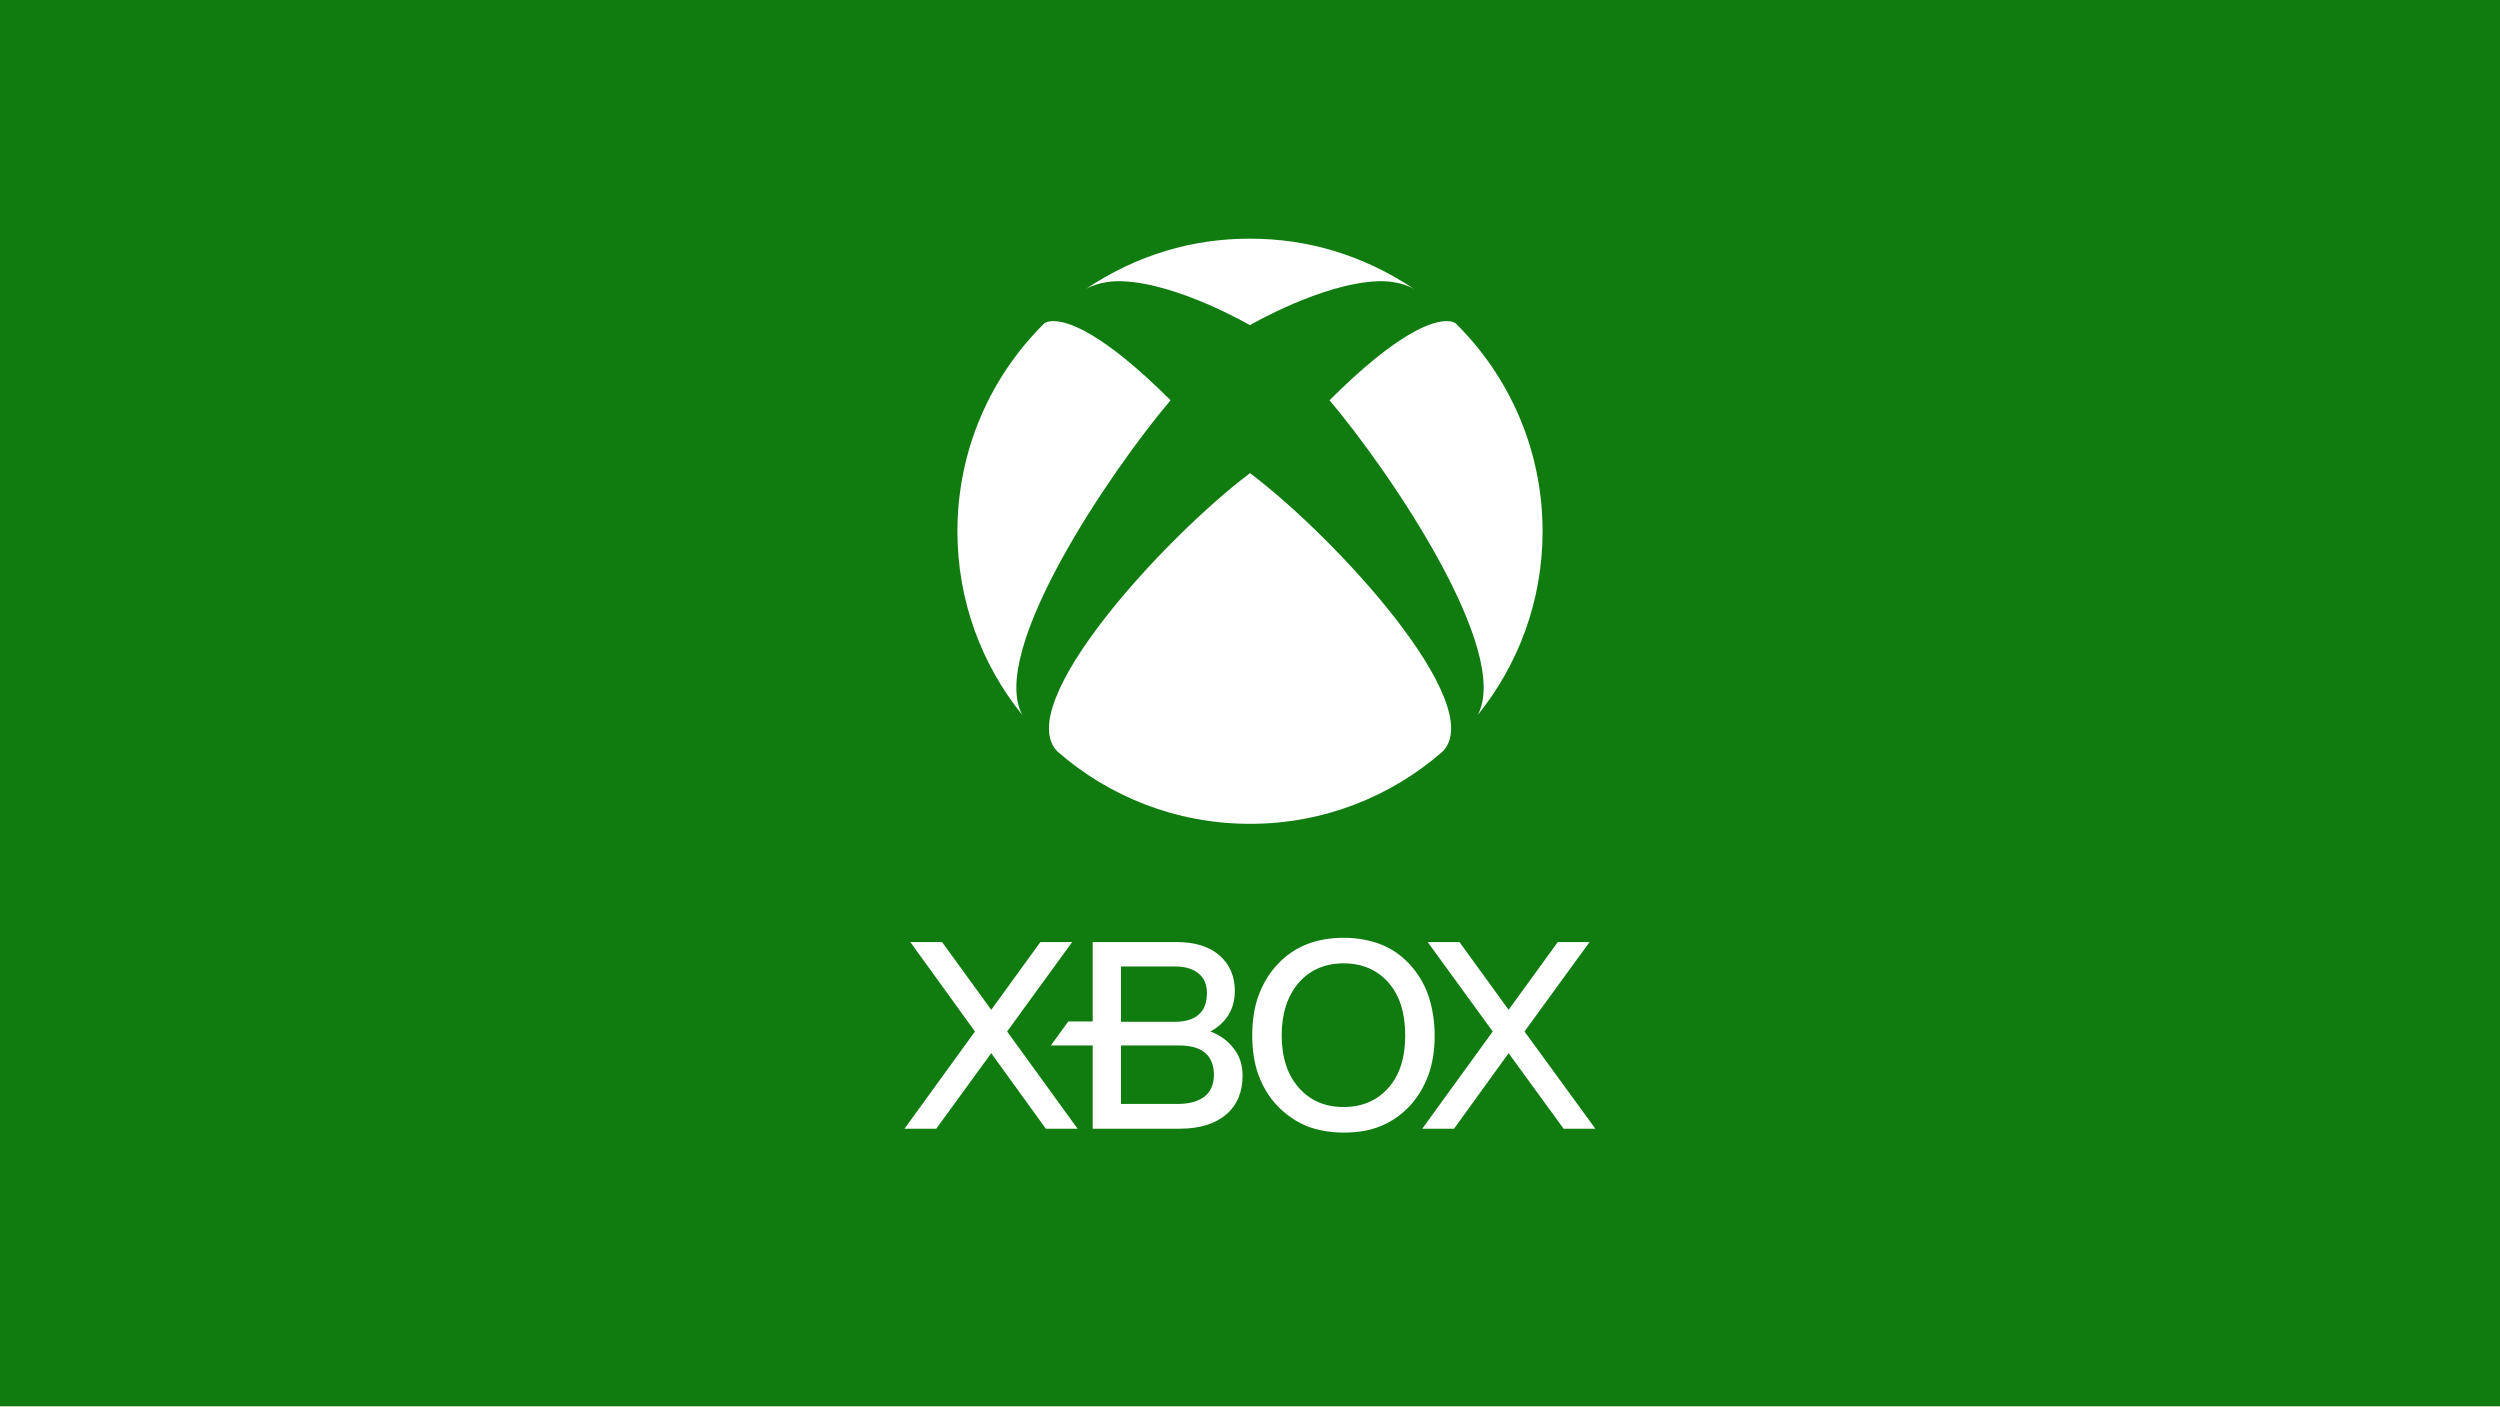
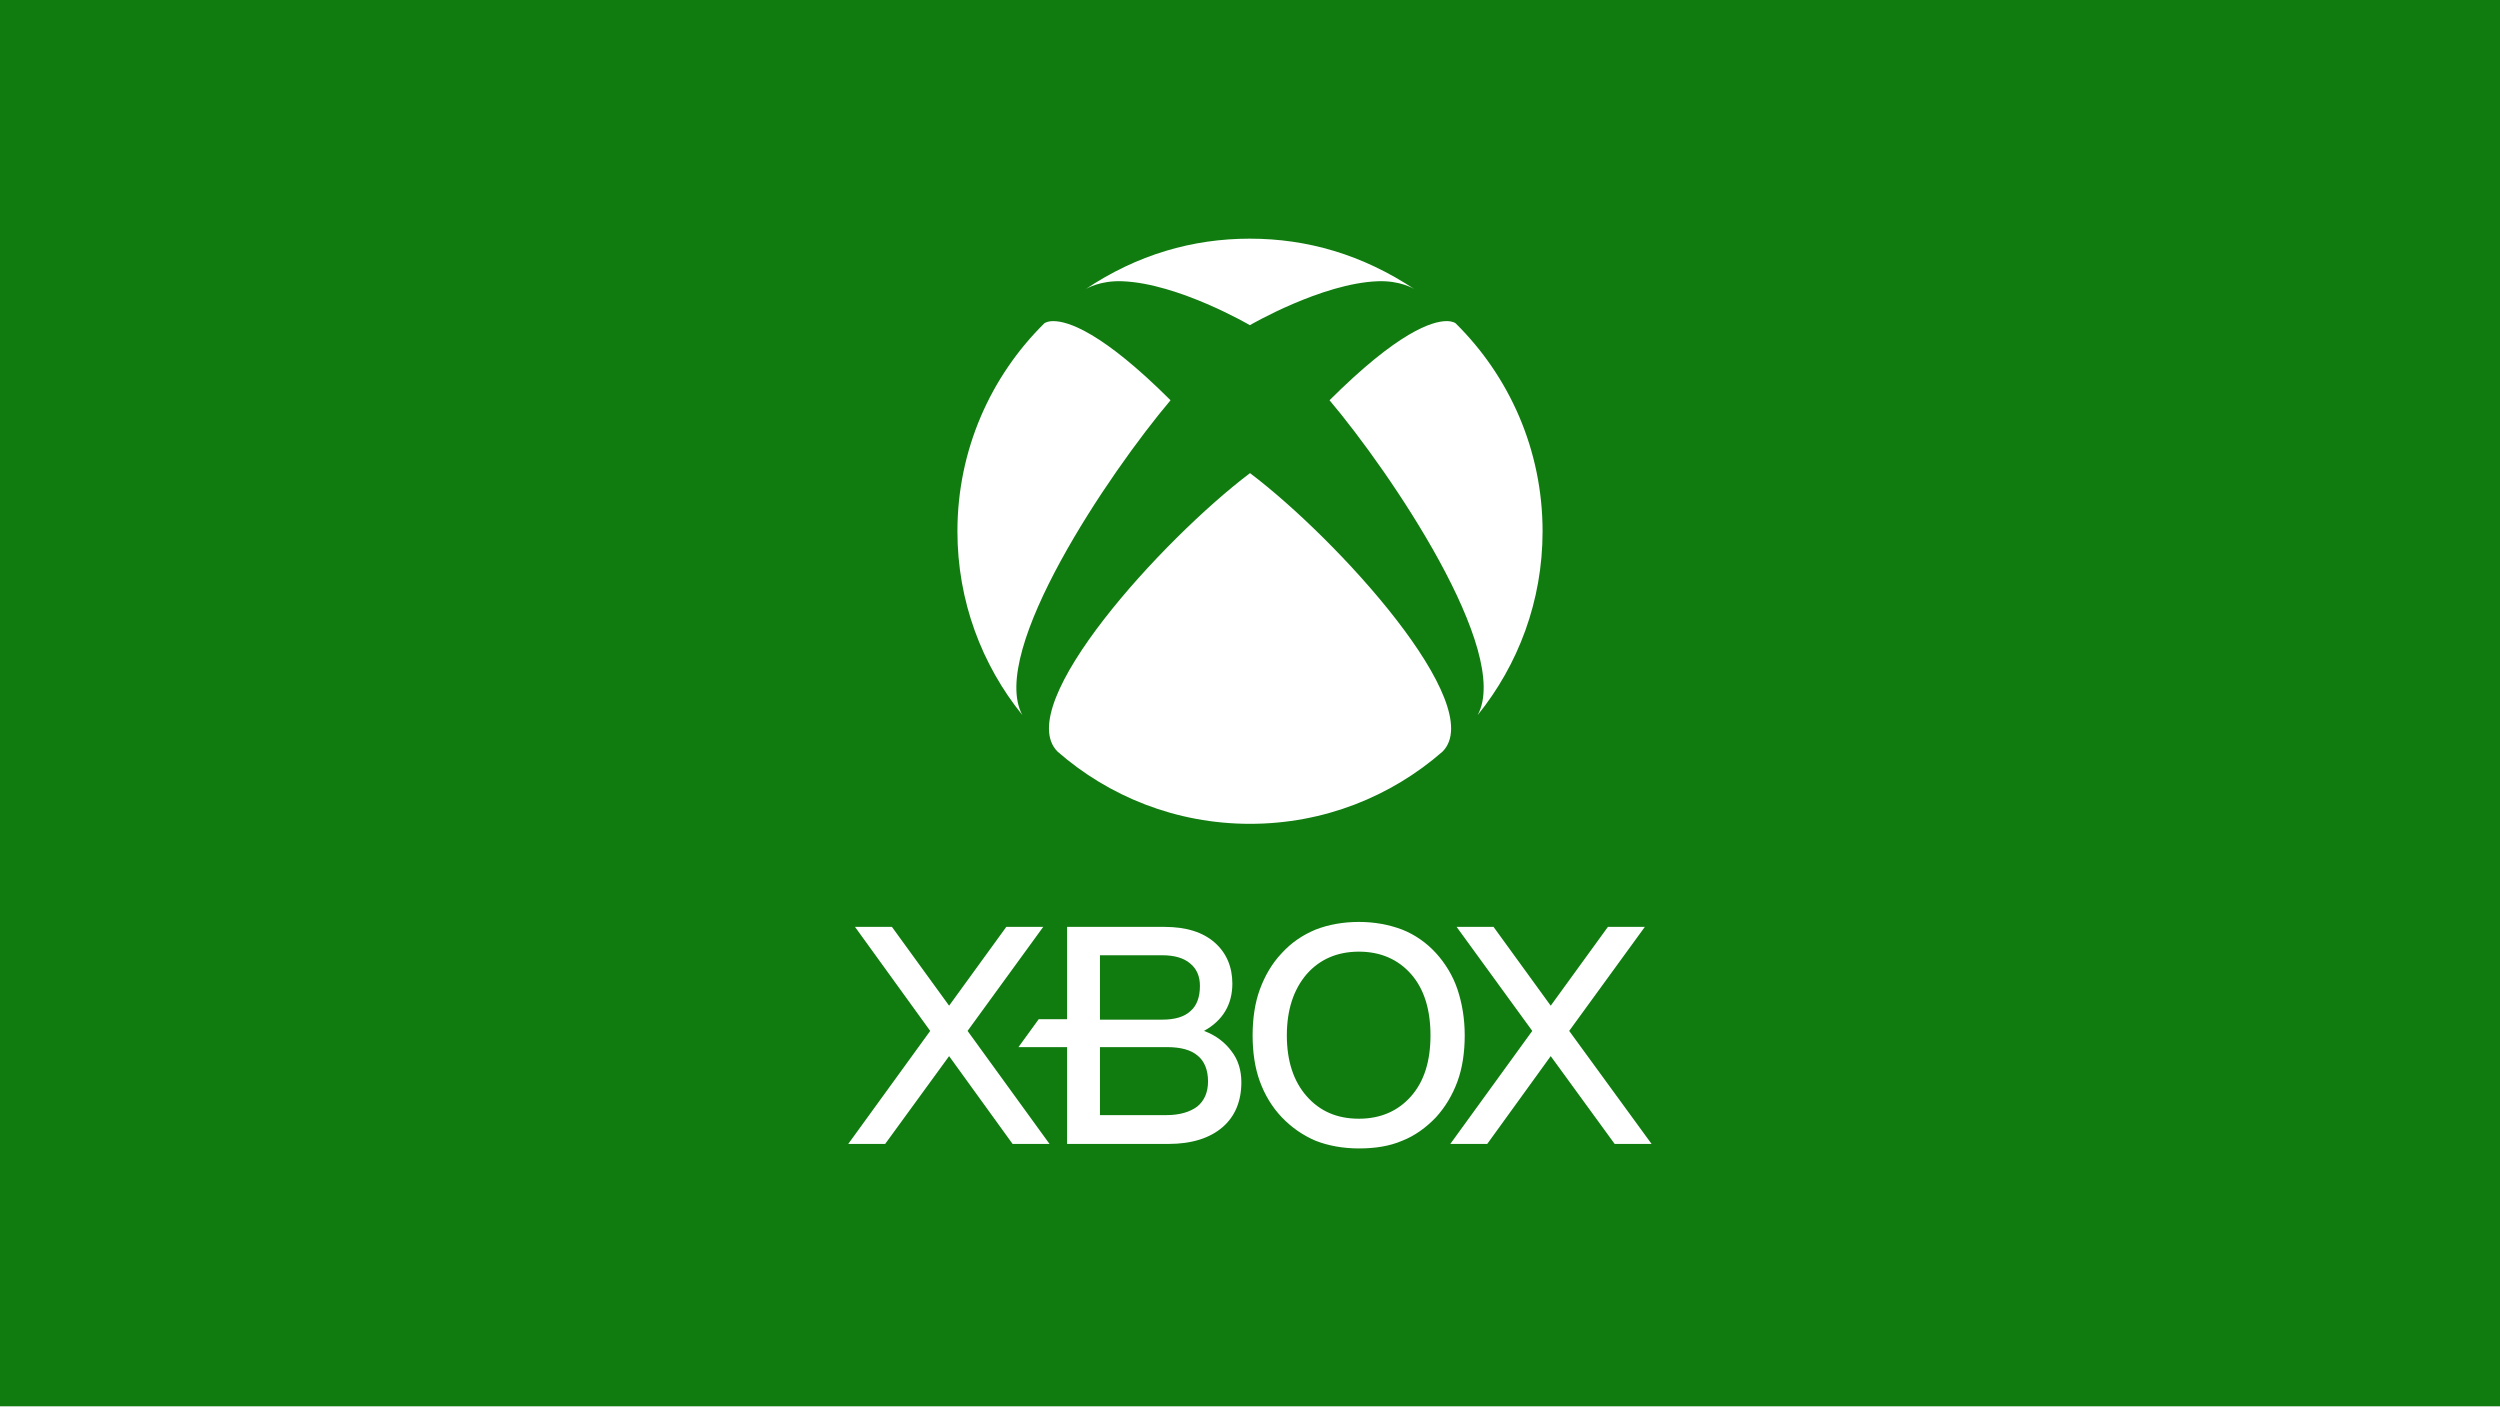
<svg xmlns="http://www.w3.org/2000/svg" width="640" height="360" viewBox="0 0 640 360">
  <rect width="100%" height="100%" fill="#107C10" />
  <svg x="245.1" y="61.1" width="149.8" height="149.8" viewBox="0 0 24 24" overflow="hidden">
    <g fill="#FFFFFF">
      <path d="M4.102 21.033C6.211 22.881 8.977 24 12 24c3.026 0 5.789-1.119 7.902-2.967 1.877-1.912-4.316-8.709-7.902-11.417-3.582 2.708-9.779 9.505-7.898 11.417zm11.16-14.406c2.5 2.961 7.484 10.313 6.076 12.912C23.002 17.48 24 14.861 24 12.004c0-3.34-1.365-6.362-3.57-8.536 0 0-.027-.022-.082-.042-.063-.022-.152-.045-.281-.045-.592 0-1.985.434-4.805 3.246zM3.654 3.426c-.057.02-.082.041-.086.042C1.365 5.642 0 8.664 0 12.004c0 2.854.998 5.473 2.661 7.533-1.401-2.605 3.579-9.951 6.08-12.91-2.82-2.813-4.216-3.245-4.806-3.245-.131 0-.223.021-.281.046v-.002zM12 3.551S9.055 1.828 6.755 1.746c-.903-.033-1.454.295-1.521.339C7.379.646 9.659 0 11.984 0H12c2.334 0 4.605.646 6.766 2.085-.068-.046-.615-.372-1.52-.339C14.946 1.828 12 3.545 12 3.545v.006z" />
    </g>
  </svg>
-   <svg x="231.548" y="240.06" width="176.904" height="49.88" viewBox="0 366.75 713.75 201.25" overflow="hidden">
+   <svg x="217.149" y="236" width="205.702" height="58" viewBox="0 366.75 713.75 201.25" overflow="hidden">
    <g fill="#FFFFFF">
      <path d="M178.8 564H146l-56.4-78-56.8 78H0l72.8-100.4L6 371.2h32.8l50.8 70 50.8-70h32.8L106 463.6 178.8 564zm170.4-54.8c0 16.8-5.6 30.4-16.8 40s-27.2 14.8-48 14.8h-90v-86h-43.2l18-24.8h25.2v-82h86.4c19.6 0 34.4 4.8 44.8 14s15.6 21.6 15.6 36.4c0 18.4-8.4 32.8-25.2 42 10.8 4 18.8 10.4 24.4 18 6 7.6 8.8 17.2 8.8 27.6zm-125.6-55.6h55.2c11.2 0 19.6-2.4 25.2-7.6 5.6-4.8 8.4-12.4 8.4-22.4 0-8.4-2.8-15.2-8.8-20-5.6-4.8-14-7.2-24.8-7.2h-55.2v57.2zm96 54.8c0-10-3.2-18-9.2-22.8-6-5.2-15.2-7.6-27.2-7.6h-59.6v60.4h59.2c11.6 0 20.8-2.8 27.2-7.6 6.4-5.2 9.6-12.8 9.6-22.4zm228-40.8c0 14.8-2 28.8-6.4 40.8-4.4 12-10.8 22.8-19.2 32-8.8 9.2-18.8 16.4-30 20.8-11.2 4.8-24 6.8-38.4 6.8-14 0-27.2-2.4-38.4-6.8-11.2-4.8-21.2-11.6-30-20.8s-15.2-20-19.6-32-6.4-26-6.4-40.8 2-28.8 6.4-40.8 10.8-23.2 19.6-32.4c8.4-9.2 18.4-16 30-20.8 11.2-4.4 24.4-6.8 38.4-6.8s26.8 2.4 38.4 6.8c11.2 4.4 21.6 11.6 30 20.8s15.2 20.4 19.2 32.4 6.4 25.6 6.4 40.8zm-158 0c0 22.8 6 40.8 17.6 54 11.6 13.2 26.8 20 46.4 20 19.2 0 34.8-6.8 46.4-20s17.2-31.2 17.2-54-5.6-41.2-17.2-54.4-27.2-20-46.4-20-34.8 6.8-46.4 20c-11.6 13.6-17.6 31.6-17.6 54.4zm250.8-4l67.2-92.4h-32.8l-50.8 70-50.8-70h-32.8l67.2 92.4L534.8 564h32.8l56.4-78 56.8 78h32.8l-73.2-100.4zM356.8 128.8s.4 0 0 0c48.4 36.8 130.4 127.2 105.6 152.8-28.4 24.8-65.2 39.6-105.6 39.6s-77.6-14.8-105.6-39.6c-25.2-25.6 57.2-116 105.2-152.4 0-.4.4-.4.4-.4zm83.6-105.2C416 8.8 389.2 0 356.8 0s-59.2 8.8-83.6 23.6c-.4 0-.4.4-.4.8s.4.4.8.4c31.2-6.8 78.4 20 82.8 22.8h.8c4.4-2.8 51.6-29.6 82.8-22.8.4 0 .8 0 .8-.4s0-.8-.4-.8zM244.4 46c-.4 0-.4.4-.8.4-29.2 29.2-47.2 69.6-47.2 114 0 36.4 12.4 70.4 32.8 97.2 0 .4.4.4.8.4s.4-.4 0-.8c-12.4-38 50.4-129.6 82.8-168l.4-.4c0-.4 0-.4-.4-.4-49.2-48.8-65.6-43.6-68.4-42.4zm156.4 42l-.4.4s0 .4.4.4c32.4 38.4 94.8 130 82.8 168v.8c.4 0 .8 0 .8-.4 20.4-26.8 32.8-60.8 32.8-97.2 0-44.4-18-84.8-47.6-114-.4-.4-.4-.4-.8-.4-2.4-.8-18.8-6-68 42.4z" fill="#FFFFFF" />
    </g>
  </svg>
</svg>
